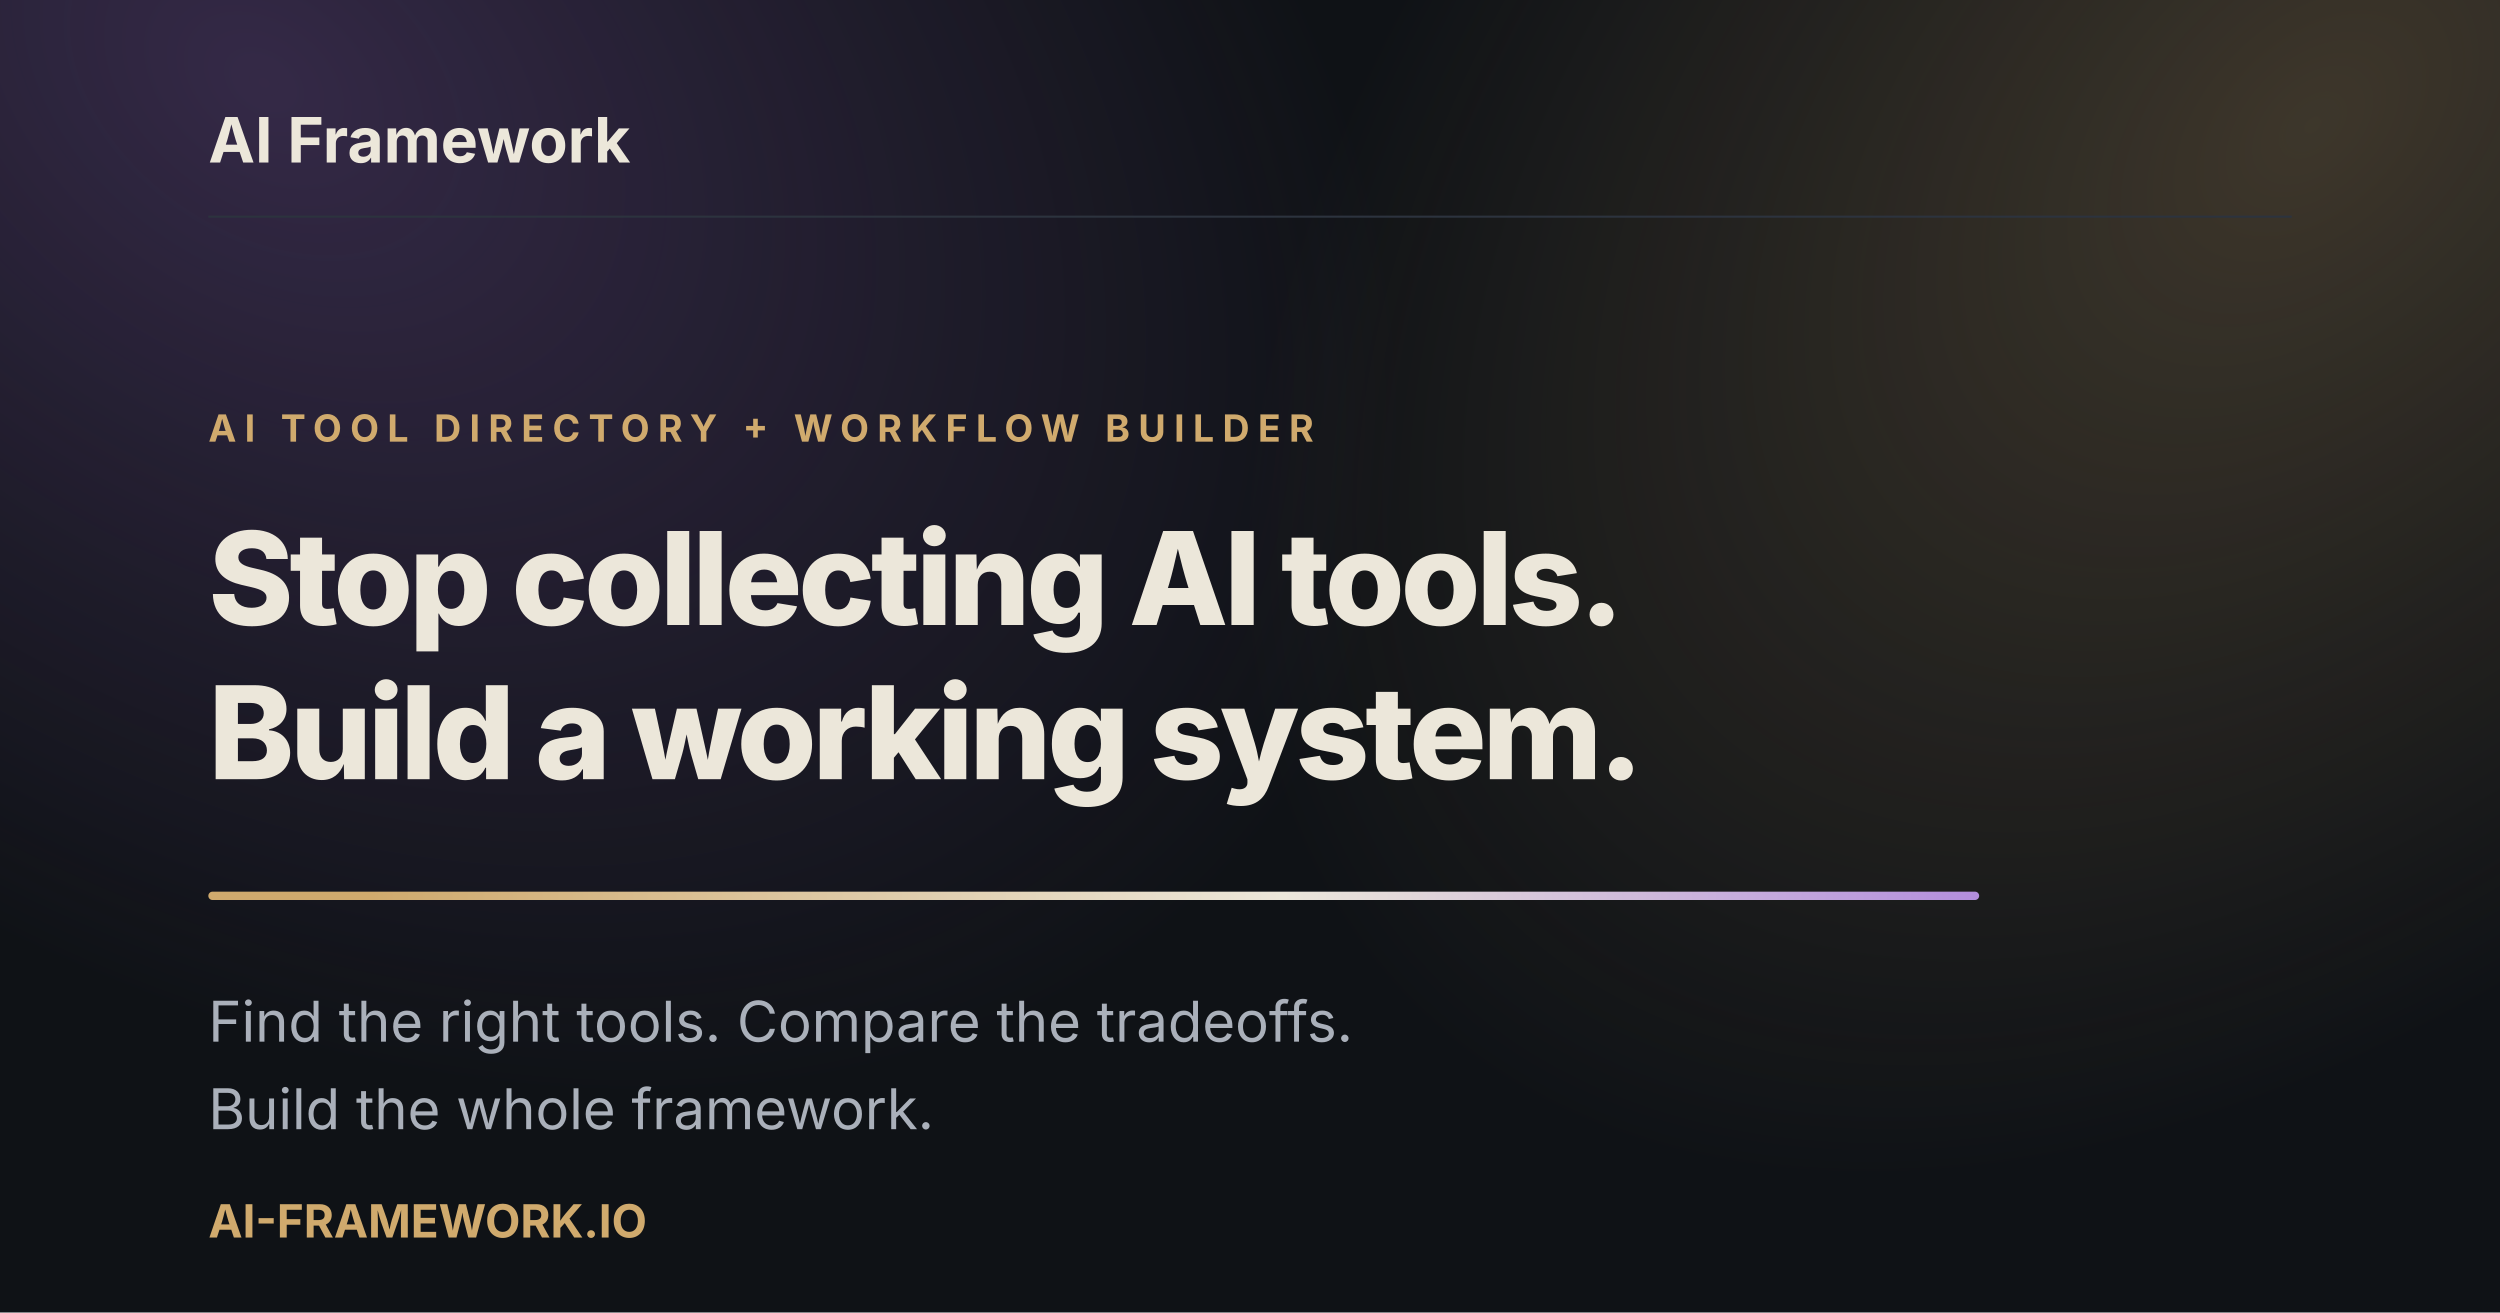
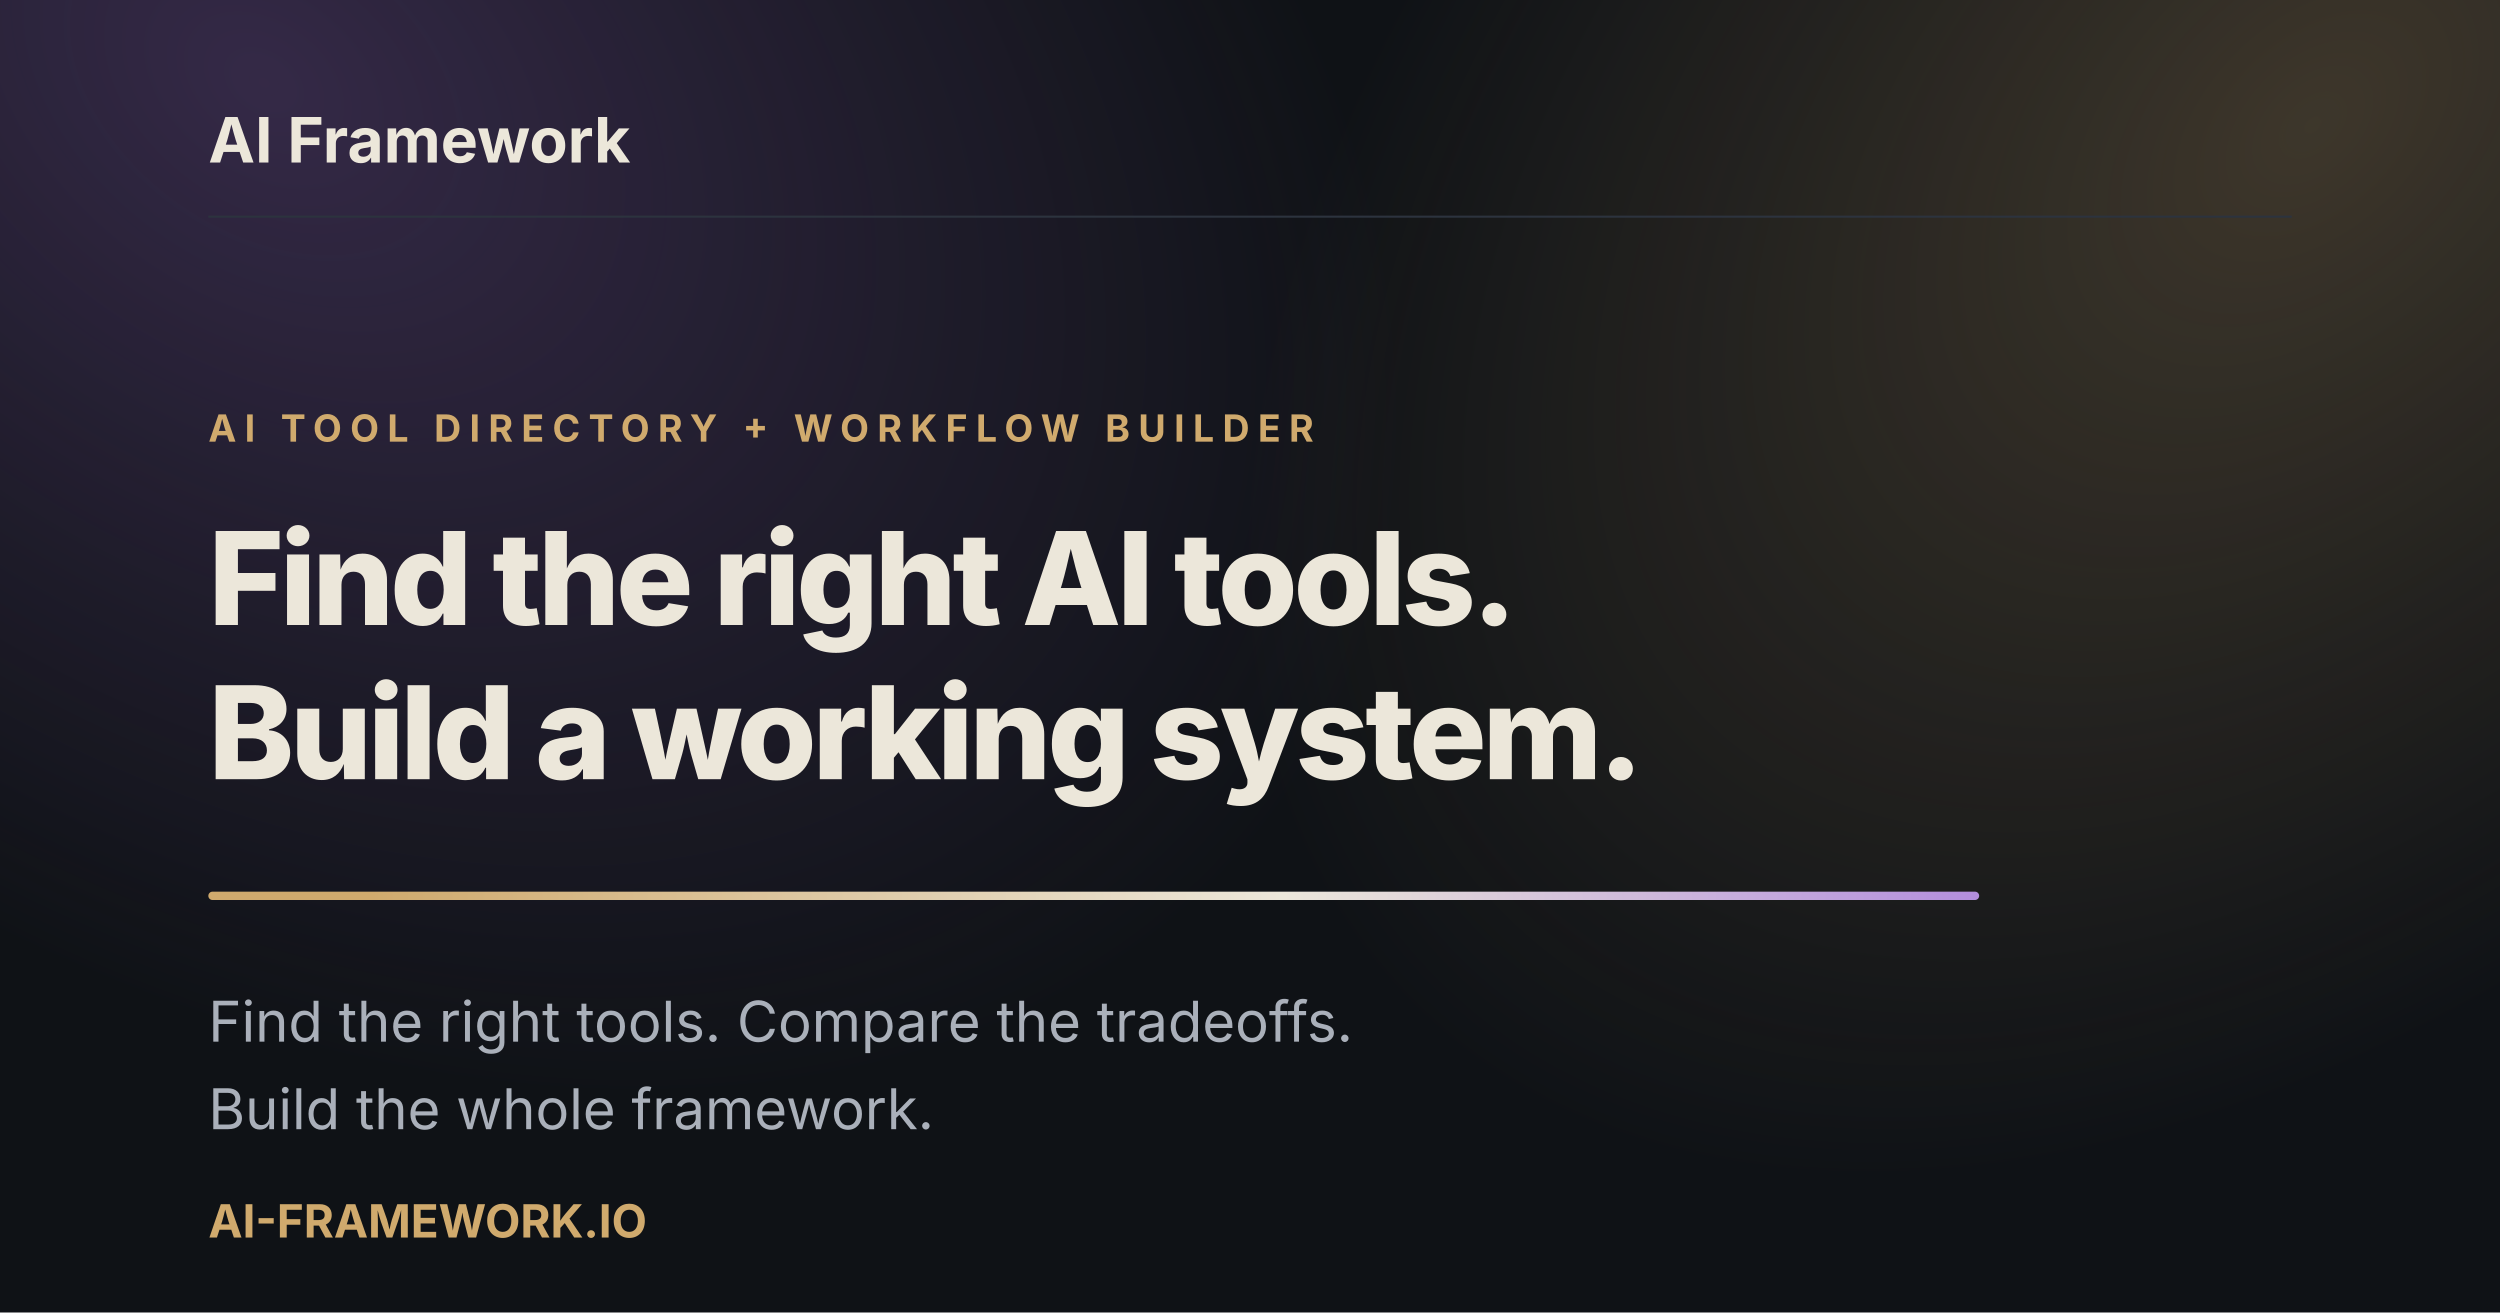
<svg xmlns="http://www.w3.org/2000/svg" width="1200" height="630" viewBox="0 0 1200 630">
  <defs>
    <radialGradient id="purple" cx="0" cy="0" r="1" gradientTransform="translate(130 40) rotate(36) scale(600 420)" gradientUnits="userSpaceOnUse">
      <stop stop-color="#8B5FB8" stop-opacity=".30" />
      <stop offset="1" stop-color="#8B5FB8" stop-opacity="0" />
    </radialGradient>
    <radialGradient id="gold" cx="0" cy="0" r="1" gradientTransform="translate(1110 60) rotate(136) scale(610 390)" gradientUnits="userSpaceOnUse">
      <stop stop-color="#D0AA6D" stop-opacity=".24" />
      <stop offset="1" stop-color="#D0AA6D" stop-opacity="0" />
    </radialGradient>
    <linearGradient id="line" x1="178" y1="0" x2="1020" y2="0" gradientUnits="userSpaceOnUse">
      <stop stop-color="#D0AA6D" />
      <stop offset=".52" stop-color="#ECE7DA" />
      <stop offset="1" stop-color="#A77BDD" />
    </linearGradient>
  </defs>
  <rect width="1200" height="630" fill="#0F1216" />
  <rect width="1200" height="630" fill="url(#purple)" />
  <rect width="1200" height="630" fill="url(#gold)" />
  <path d="M100 104H1100" stroke="#2C333E" />
  <text x="100" y="78" fill="#ECE7DA" font-family="Inter, Arial, sans-serif" font-size="30" font-weight="700">AI Framework</text>
  <text x="100" y="212" fill="#D0AA6D" font-family="Inter, Arial, sans-serif" font-size="18" font-weight="700" letter-spacing="4">AI TOOL DIRECTORY + WORKFLOW BUILDER</text>
-   <text x="100" y="300" fill="#ECE7DA" font-family="Inter, Arial, sans-serif" font-size="62" font-weight="800" letter-spacing="-2">Stop collecting AI tools.</text>
+   <text x="100" y="300" fill="#ECE7DA" font-family="Inter, Arial, sans-serif" font-size="62" font-weight="800" letter-spacing="-2">Find the right AI tools.</text>
  <text x="100" y="374" fill="#ECE7DA" font-family="Inter, Arial, sans-serif" font-size="62" font-weight="800" letter-spacing="-2">Build a working system.</text>
  <rect x="100" y="428" width="850" height="4" rx="2" fill="url(#line)" />
  <text x="100" y="500" fill="#AAB0BA" font-family="Inter, Arial, sans-serif" font-size="27">Find the right tools. Compare the tradeoffs.</text>
  <text x="100" y="542" fill="#AAB0BA" font-family="Inter, Arial, sans-serif" font-size="27">Build the whole framework.</text>
  <text x="100" y="594" fill="#D0AA6D" font-family="Inter, Arial, sans-serif" font-size="22" font-weight="700">AI-FRAMEWORK.IO</text>
</svg>
